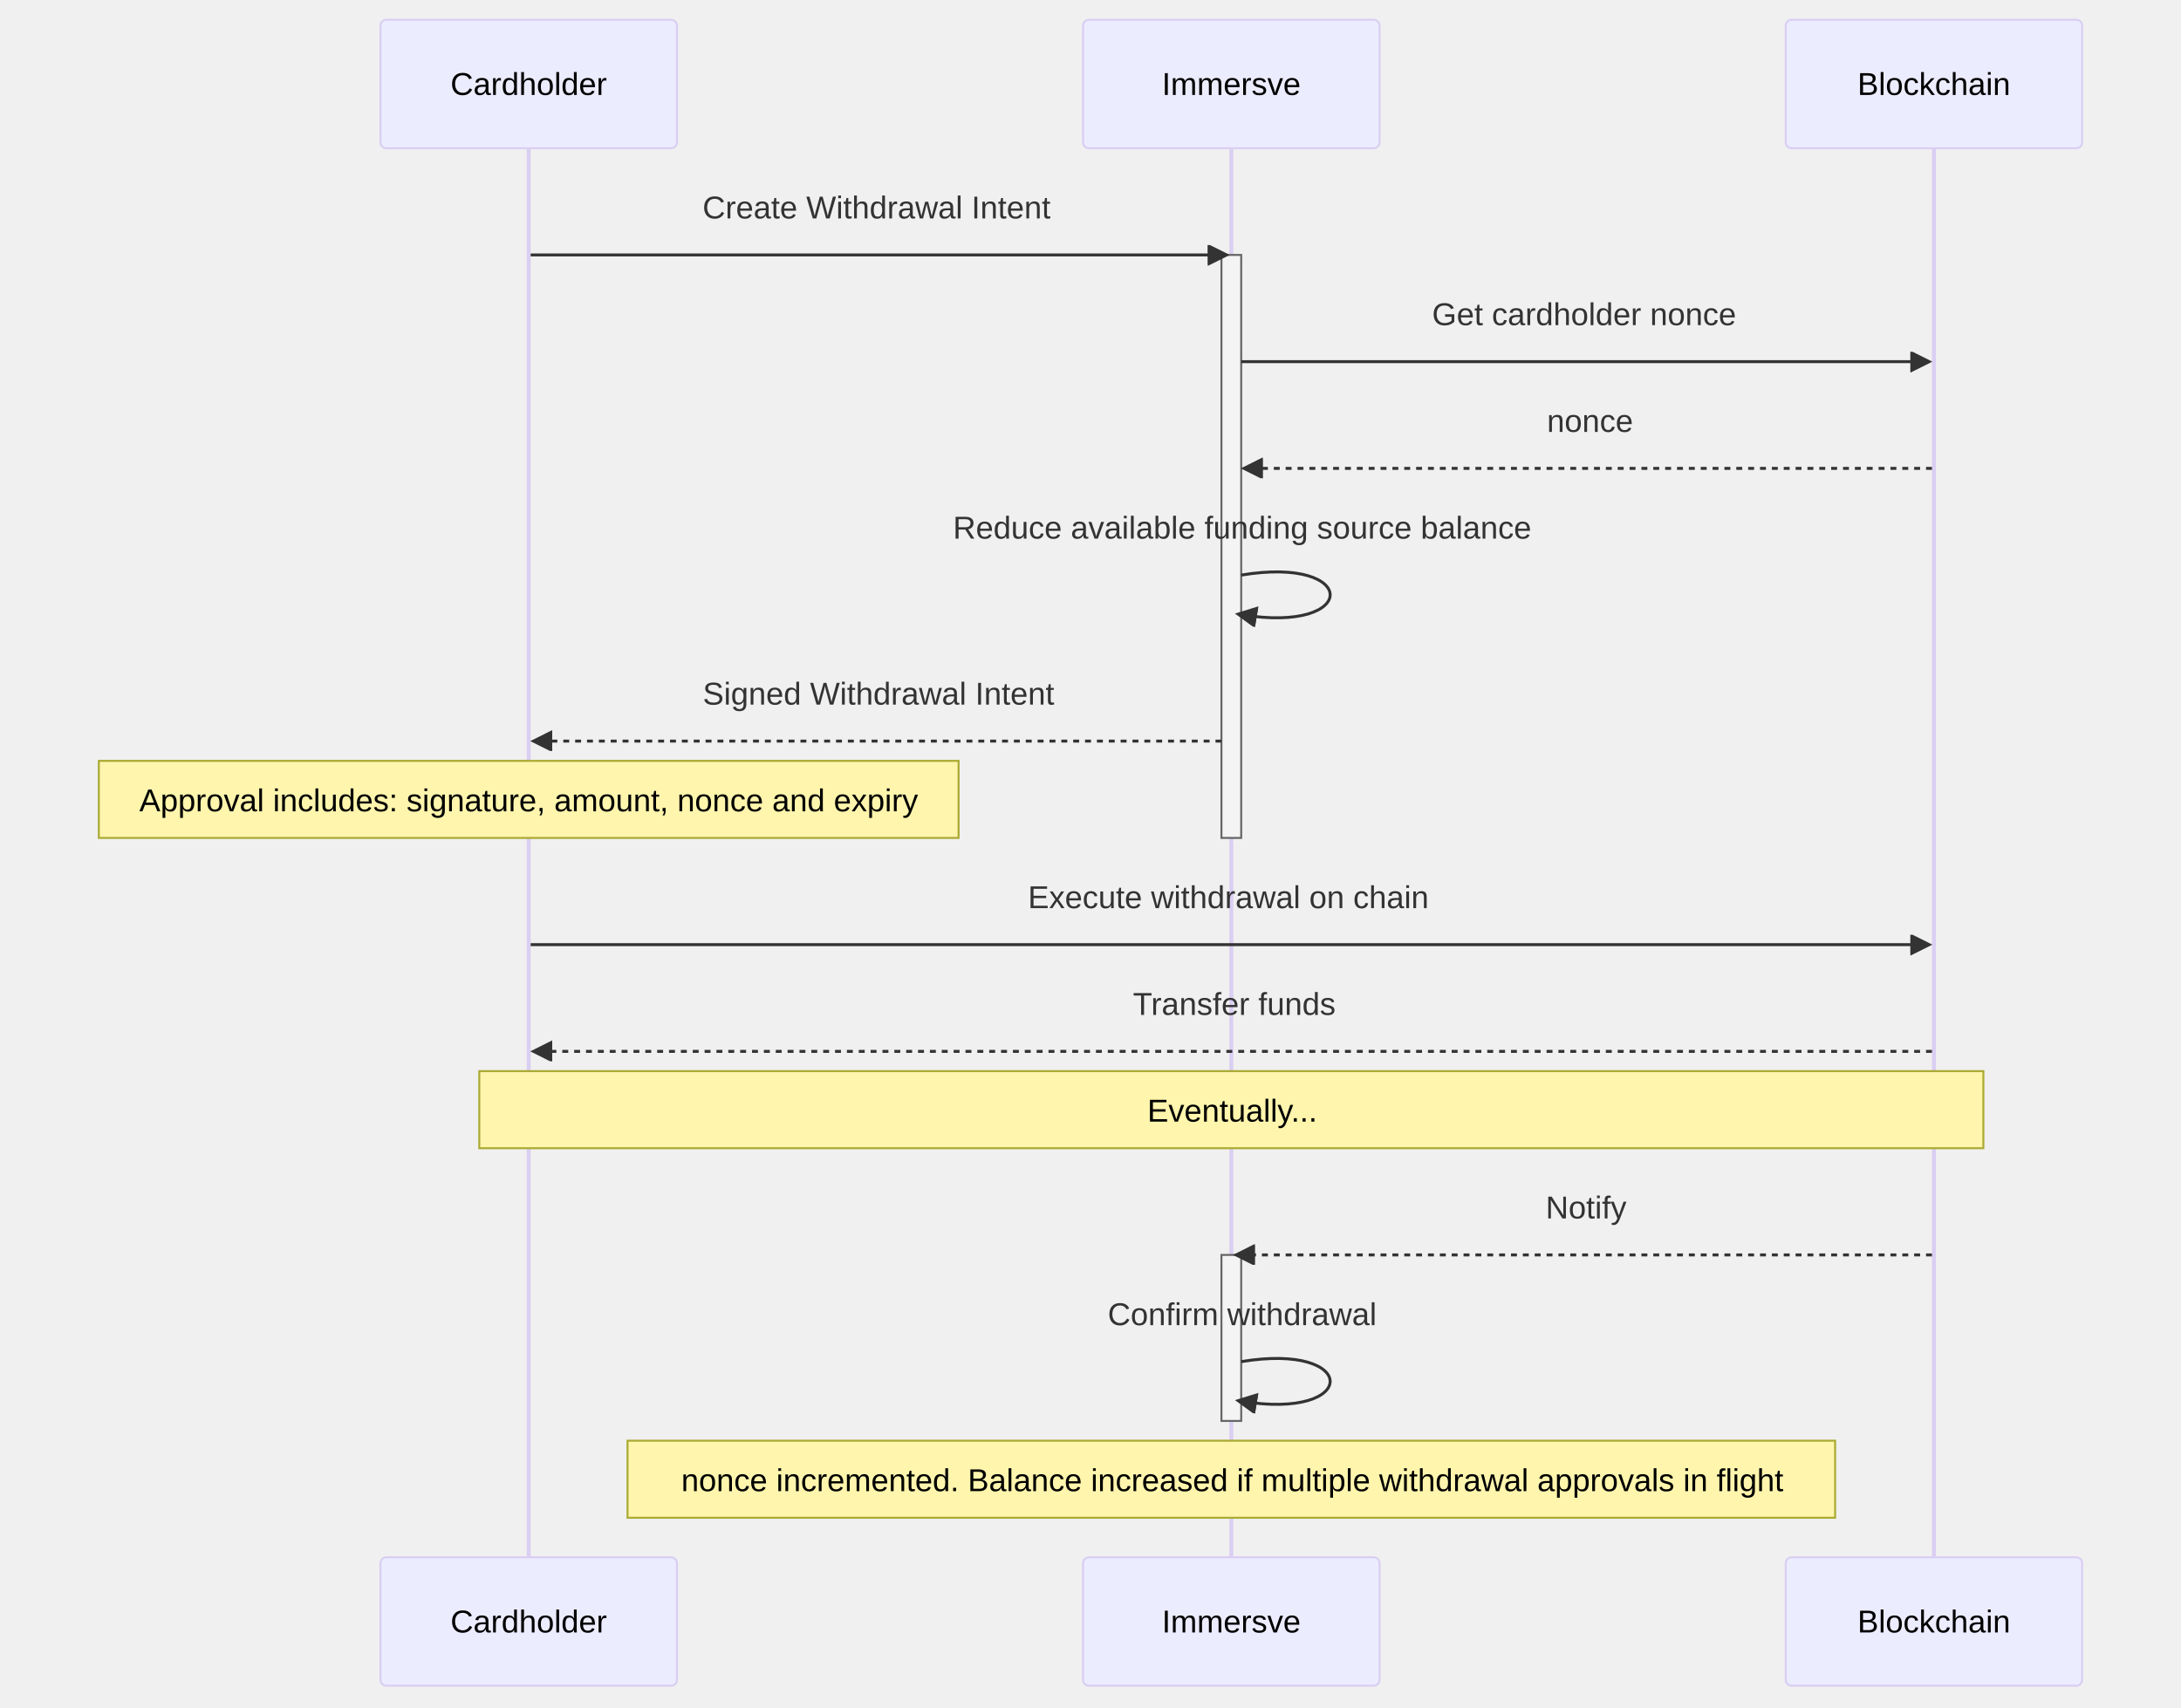
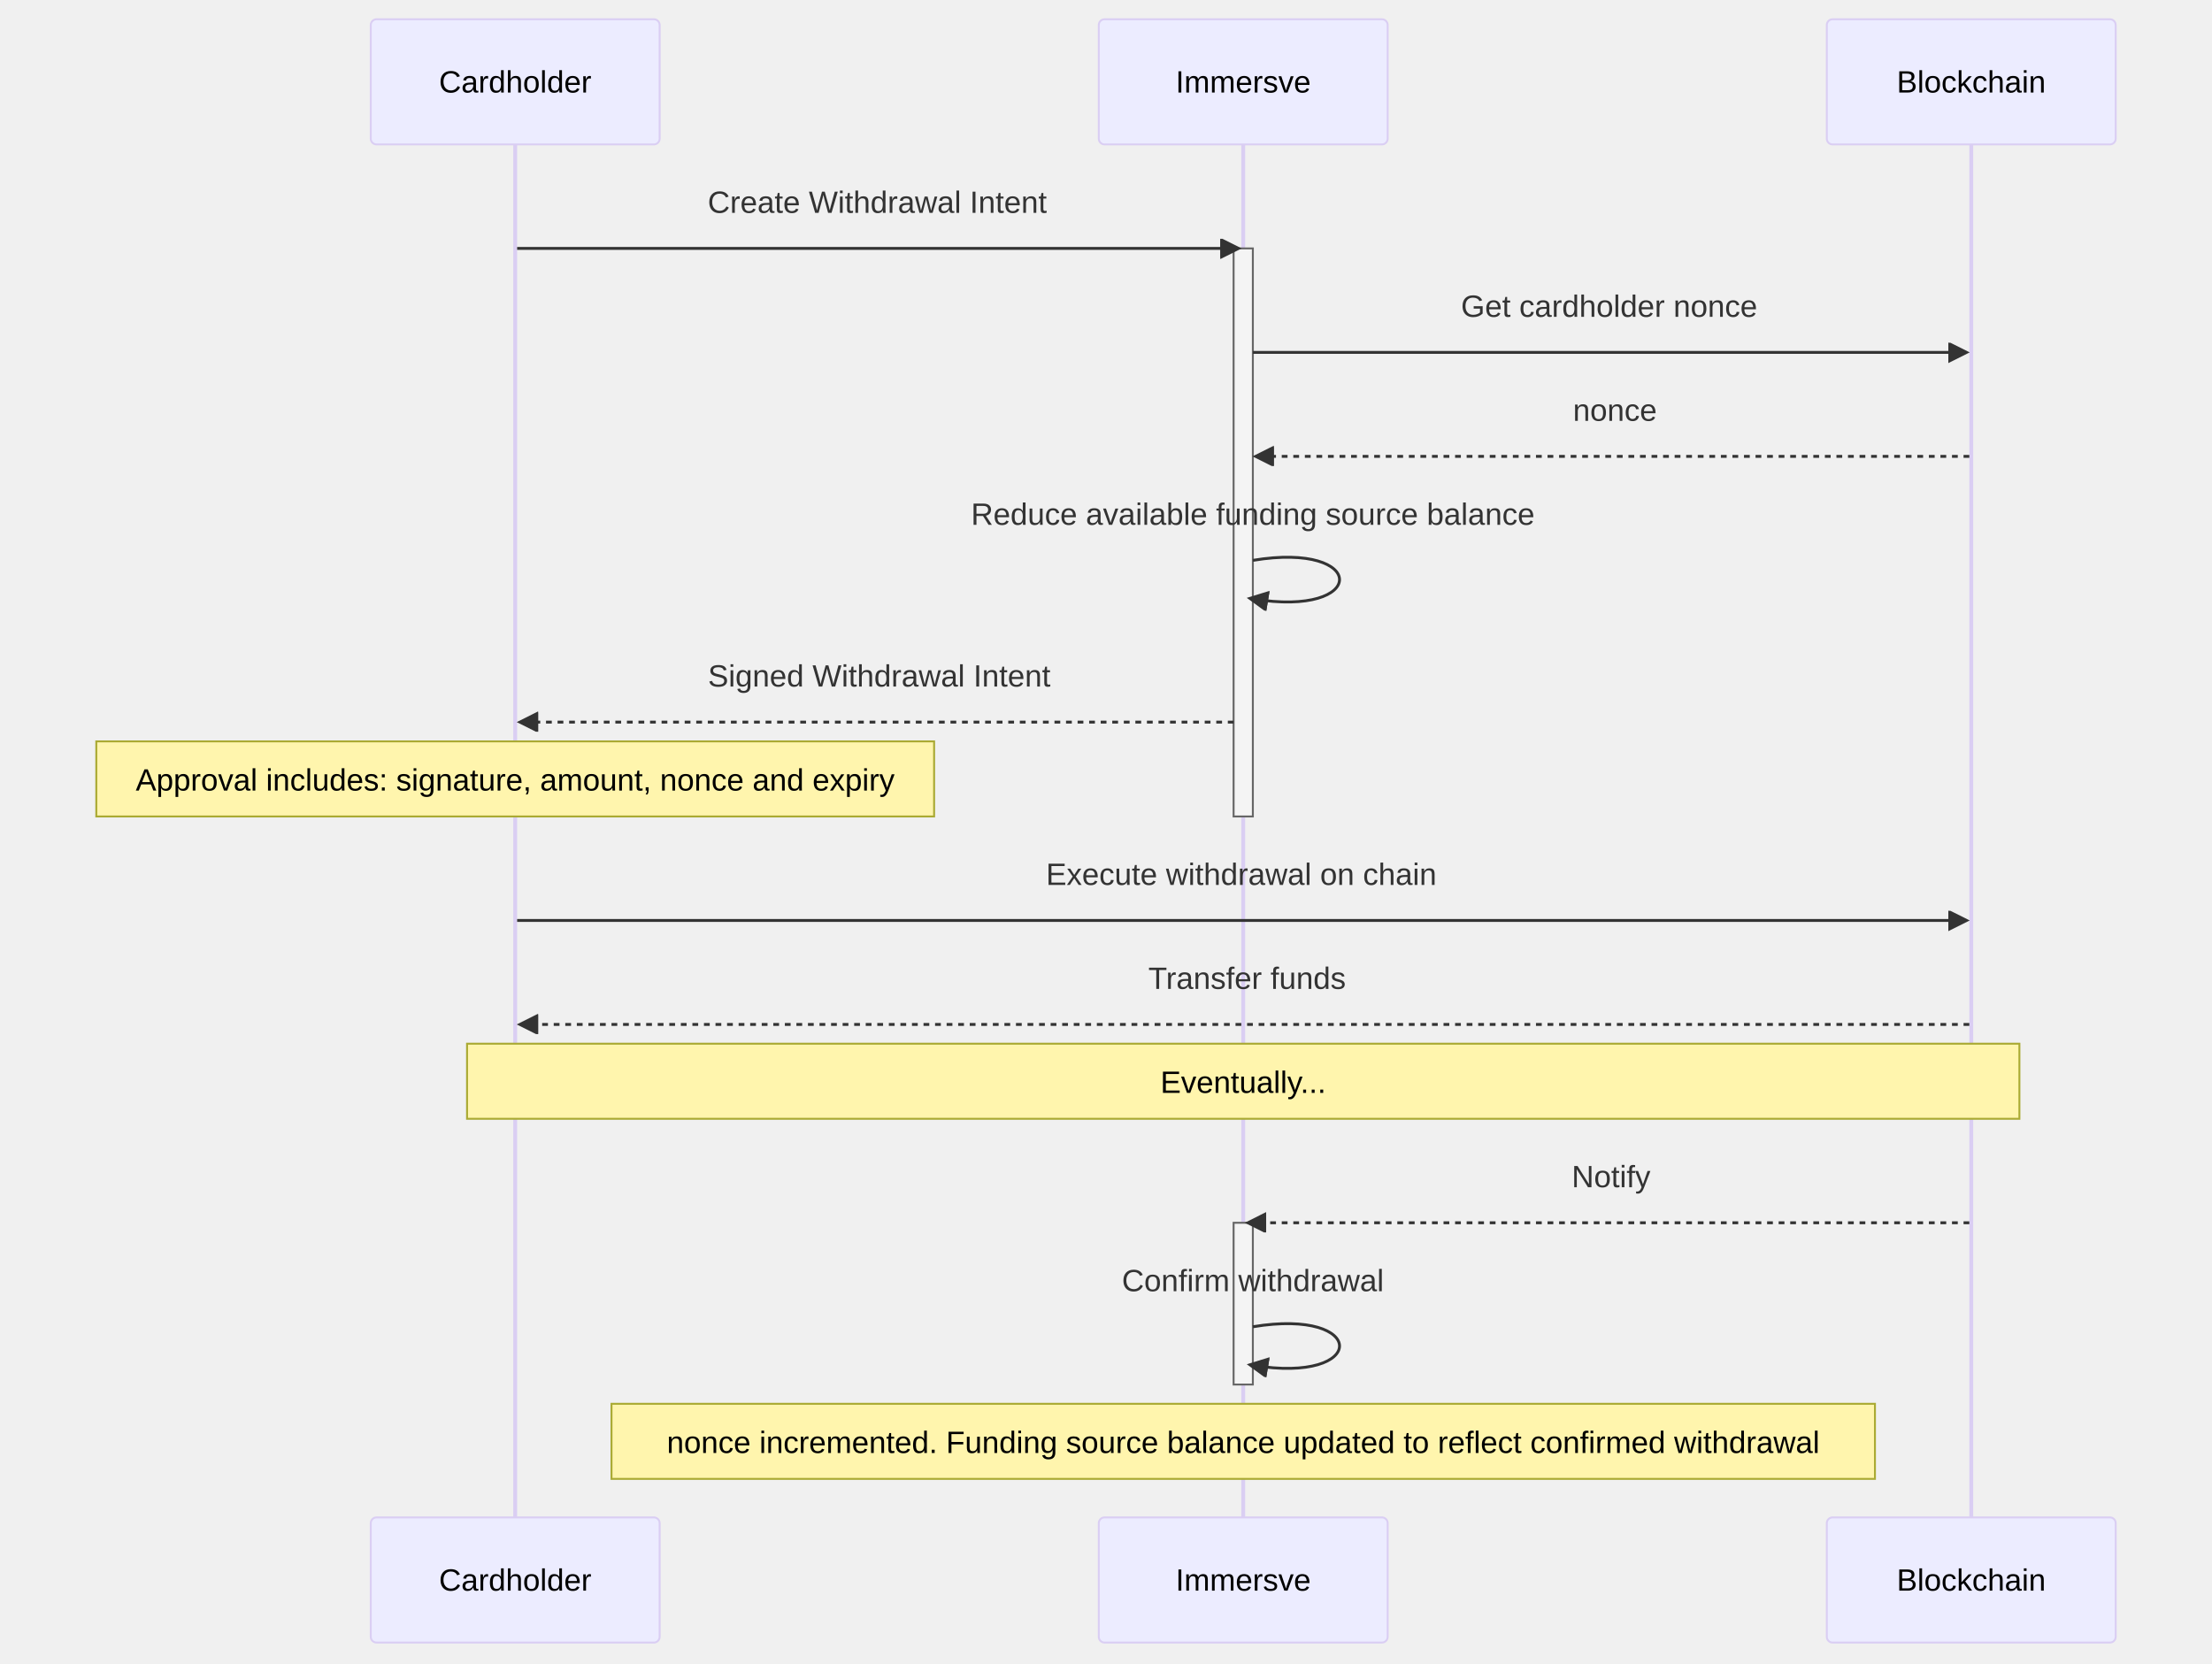
- <svg xmlns="http://www.w3.org/2000/svg" viewBox="-192.5 -10 1103.5 864" style="max-width: 1103.5px;" width="100%" id="mermaid-svg">
+ <svg xmlns="http://www.w3.org/2000/svg" viewBox="-192.5 -10 1148.5 864" style="max-width: 1148.5px;" width="100%" id="mermaid-svg">
  <g>
-     <rect class="actor actor-bottom" ry="3" rx="3" height="65" width="150" stroke="#666" fill="#eaeaea" y="778" x="711" />
-     <text style="text-anchor: middle; font-size: 16px; font-weight: 400;" class="actor" alignment-baseline="central" dominant-baseline="central" y="810.5" x="786">
-       <tspan dy="0" x="786">Blockchain</tspan>
+     <rect class="actor actor-bottom" ry="3" rx="3" height="65" width="150" stroke="#666" fill="#eaeaea" y="778" x="756" />
+     <text style="text-anchor: middle; font-size: 16px; font-weight: 400;" class="actor" alignment-baseline="central" dominant-baseline="central" y="810.5" x="831">
+       <tspan dy="0" x="831">Blockchain</tspan>
    </text>
  </g>
  <g>
-     <rect class="actor actor-bottom" ry="3" rx="3" height="65" width="150" stroke="#666" fill="#eaeaea" y="778" x="355.5" />
-     <text style="text-anchor: middle; font-size: 16px; font-weight: 400;" class="actor" alignment-baseline="central" dominant-baseline="central" y="810.5" x="430.5">
-       <tspan dy="0" x="430.5">Immersve</tspan>
+     <rect class="actor actor-bottom" ry="3" rx="3" height="65" width="150" stroke="#666" fill="#eaeaea" y="778" x="378" />
+     <text style="text-anchor: middle; font-size: 16px; font-weight: 400;" class="actor" alignment-baseline="central" dominant-baseline="central" y="810.5" x="453">
+       <tspan dy="0" x="453">Immersve</tspan>
    </text>
  </g>
  <g>
    <rect class="actor actor-bottom" ry="3" rx="3" height="65" width="150" stroke="#666" fill="#eaeaea" y="778" x="0" />
    <text style="text-anchor: middle; font-size: 16px; font-weight: 400;" class="actor" alignment-baseline="central" dominant-baseline="central" y="810.5" x="75">
      <tspan dy="0" x="75">Cardholder</tspan>
    </text>
  </g>
  <g>
-     <line stroke="#999" stroke-width="0.5px" class="200" y2="778" x2="786" y1="5" x1="786" id="actor5" />
-     <g id="root-5">
-       <rect class="actor actor-top" ry="3" rx="3" height="65" width="150" stroke="#666" fill="#eaeaea" y="0" x="711" />
-       <text style="text-anchor: middle; font-size: 16px; font-weight: 400;" class="actor" alignment-baseline="central" dominant-baseline="central" y="32.5" x="786">
-         <tspan dy="0" x="786">Blockchain</tspan>
+     <line stroke="#999" stroke-width="0.5px" class="200" y2="778" x2="831" y1="5" x1="831" id="actor26" />
+     <g id="root-26">
+       <rect class="actor actor-top" ry="3" rx="3" height="65" width="150" stroke="#666" fill="#eaeaea" y="0" x="756" />
+       <text style="text-anchor: middle; font-size: 16px; font-weight: 400;" class="actor" alignment-baseline="central" dominant-baseline="central" y="32.5" x="831">
+         <tspan dy="0" x="831">Blockchain</tspan>
      </text>
    </g>
  </g>
  <g>
-     <line stroke="#999" stroke-width="0.5px" class="200" y2="778" x2="430.5" y1="5" x1="430.5" id="actor4" />
-     <g id="root-4">
-       <rect class="actor actor-top" ry="3" rx="3" height="65" width="150" stroke="#666" fill="#eaeaea" y="0" x="355.5" />
-       <text style="text-anchor: middle; font-size: 16px; font-weight: 400;" class="actor" alignment-baseline="central" dominant-baseline="central" y="32.5" x="430.5">
-         <tspan dy="0" x="430.5">Immersve</tspan>
+     <line stroke="#999" stroke-width="0.5px" class="200" y2="778" x2="453" y1="5" x1="453" id="actor25" />
+     <g id="root-25">
+       <rect class="actor actor-top" ry="3" rx="3" height="65" width="150" stroke="#666" fill="#eaeaea" y="0" x="378" />
+       <text style="text-anchor: middle; font-size: 16px; font-weight: 400;" class="actor" alignment-baseline="central" dominant-baseline="central" y="32.5" x="453">
+         <tspan dy="0" x="453">Immersve</tspan>
      </text>
    </g>
  </g>
  <g>
-     <line stroke="#999" stroke-width="0.5px" class="200" y2="778" x2="75" y1="5" x1="75" id="actor3" />
-     <g id="root-3">
+     <line stroke="#999" stroke-width="0.5px" class="200" y2="778" x2="75" y1="5" x1="75" id="actor24" />
+     <g id="root-24">
      <rect class="actor actor-top" ry="3" rx="3" height="65" width="150" stroke="#666" fill="#eaeaea" y="0" x="0" />
      <text style="text-anchor: middle; font-size: 16px; font-weight: 400;" class="actor" alignment-baseline="central" dominant-baseline="central" y="32.5" x="75">
        <tspan dy="0" x="75">Cardholder</tspan>
      </text>
    </g>
  </g>
  <style>#mermaid-svg{font-family:"trebuchet ms",verdana,arial,sans-serif;font-size:16px;fill:#333;}#mermaid-svg .error-icon{fill:#552222;}#mermaid-svg .error-text{fill:#552222;stroke:#552222;}#mermaid-svg .edge-thickness-normal{stroke-width:2px;}#mermaid-svg .edge-thickness-thick{stroke-width:3.5px;}#mermaid-svg .edge-pattern-solid{stroke-dasharray:0;}#mermaid-svg .edge-pattern-dashed{stroke-dasharray:3;}#mermaid-svg .edge-pattern-dotted{stroke-dasharray:2;}#mermaid-svg .marker{fill:#333333;stroke:#333333;}#mermaid-svg .marker.cross{stroke:#333333;}#mermaid-svg svg{font-family:"trebuchet ms",verdana,arial,sans-serif;font-size:16px;}#mermaid-svg .actor{stroke:hsl(259.626, 59.777%, 87.902%);fill:#ECECFF;}#mermaid-svg text.actor&gt;tspan{fill:black;stroke:none;}#mermaid-svg .actor-line{stroke:grey;}#mermaid-svg .messageLine0{stroke-width:1.5;stroke-dasharray:none;stroke:#333;}#mermaid-svg .messageLine1{stroke-width:1.5;stroke-dasharray:2,2;stroke:#333;}#mermaid-svg #arrowhead path{fill:#333;stroke:#333;}#mermaid-svg .sequenceNumber{fill:white;}#mermaid-svg #sequencenumber{fill:#333;}#mermaid-svg #crosshead path{fill:#333;stroke:#333;}#mermaid-svg .messageText{fill:#333;stroke:none;}#mermaid-svg .labelBox{stroke:hsl(259.626, 59.777%, 87.902%);fill:#ECECFF;}#mermaid-svg .labelText,#mermaid-svg .labelText&gt;tspan{fill:black;stroke:none;}#mermaid-svg .loopText,#mermaid-svg .loopText&gt;tspan{fill:black;stroke:none;}#mermaid-svg .loopLine{stroke-width:2px;stroke-dasharray:2,2;stroke:hsl(259.626, 59.777%, 87.902%);fill:hsl(259.626, 59.777%, 87.902%);}#mermaid-svg .note{stroke:#aaaa33;fill:#fff5ad;}#mermaid-svg .noteText,#mermaid-svg .noteText&gt;tspan{fill:black;stroke:none;}#mermaid-svg .activation0{fill:#f4f4f4;stroke:#666;}#mermaid-svg .activation1{fill:#f4f4f4;stroke:#666;}#mermaid-svg .activation2{fill:#f4f4f4;stroke:#666;}#mermaid-svg .actorPopupMenu{position:absolute;}#mermaid-svg .actorPopupMenuPanel{position:absolute;fill:#ECECFF;box-shadow:0px 8px 16px 0px rgba(0,0,0,0.2);filter:drop-shadow(3px 5px 2px rgb(0 0 0 / 0.4));}#mermaid-svg .actor-man line{stroke:hsl(259.626, 59.777%, 87.902%);fill:#ECECFF;}#mermaid-svg .actor-man circle,#mermaid-svg line{stroke:hsl(259.626, 59.777%, 87.902%);fill:#ECECFF;stroke-width:2px;}#mermaid-svg :root{--mermaid-font-family:"trebuchet ms",verdana,arial,sans-serif;}</style>
  <g />
  <defs>
    <symbol height="24" width="24" id="computer">
      <path d="M2 2v13h20v-13h-20zm18 11h-16v-9h16v9zm-10.228 6l.466-1h3.524l.467 1h-4.457zm14.228 3h-24l2-6h2.104l-1.33 4h18.45l-1.297-4h2.073l2 6zm-5-10h-14v-7h14v7z" transform="scale(.5)" />
    </symbol>
  </defs>
  <defs>
    <symbol clip-rule="evenodd" fill-rule="evenodd" id="database">
      <path d="M12.258.001l.256.004.255.005.253.008.251.01.249.012.247.015.246.016.242.019.241.02.239.023.236.024.233.027.231.028.229.031.225.032.223.034.22.036.217.038.214.04.211.041.208.043.205.045.201.046.198.048.194.05.191.051.187.053.183.054.18.056.175.057.172.059.168.06.163.061.16.063.155.064.15.066.074.033.073.033.071.034.07.034.069.035.068.035.067.035.066.035.064.036.064.036.062.036.06.036.06.037.058.037.058.037.055.038.055.038.053.038.052.038.051.039.05.039.048.039.047.039.045.04.044.04.043.04.041.04.04.041.039.041.037.041.036.041.034.041.033.042.032.042.03.042.029.042.027.042.026.043.024.043.023.043.021.043.02.043.018.044.017.043.015.044.013.044.012.044.011.045.009.044.007.045.006.045.004.045.002.045.001.045v17l-.001.045-.002.045-.004.045-.006.045-.007.045-.009.044-.011.045-.012.044-.013.044-.015.044-.017.043-.018.044-.02.043-.021.043-.023.043-.024.043-.026.043-.027.042-.029.042-.03.042-.032.042-.033.042-.034.041-.036.041-.037.041-.039.041-.04.041-.041.04-.043.04-.044.04-.045.04-.047.039-.048.039-.05.039-.051.039-.052.038-.053.038-.055.038-.055.038-.058.037-.058.037-.06.037-.06.036-.062.036-.064.036-.064.036-.066.035-.067.035-.068.035-.069.035-.07.034-.071.034-.073.033-.074.033-.15.066-.155.064-.16.063-.163.061-.168.06-.172.059-.175.057-.18.056-.183.054-.187.053-.191.051-.194.05-.198.048-.201.046-.205.045-.208.043-.211.041-.214.04-.217.038-.22.036-.223.034-.225.032-.229.031-.231.028-.233.027-.236.024-.239.023-.241.02-.242.019-.246.016-.247.015-.249.012-.251.01-.253.008-.255.005-.256.004-.258.001-.258-.001-.256-.004-.255-.005-.253-.008-.251-.01-.249-.012-.247-.015-.245-.016-.243-.019-.241-.02-.238-.023-.236-.024-.234-.027-.231-.028-.228-.031-.226-.032-.223-.034-.22-.036-.217-.038-.214-.04-.211-.041-.208-.043-.204-.045-.201-.046-.198-.048-.195-.05-.19-.051-.187-.053-.184-.054-.179-.056-.176-.057-.172-.059-.167-.06-.164-.061-.159-.063-.155-.064-.151-.066-.074-.033-.072-.033-.072-.034-.07-.034-.069-.035-.068-.035-.067-.035-.066-.035-.064-.036-.063-.036-.062-.036-.061-.036-.06-.037-.058-.037-.057-.037-.056-.038-.055-.038-.053-.038-.052-.038-.051-.039-.049-.039-.049-.039-.046-.039-.046-.04-.044-.04-.043-.04-.041-.04-.04-.041-.039-.041-.037-.041-.036-.041-.034-.041-.033-.042-.032-.042-.03-.042-.029-.042-.027-.042-.026-.043-.024-.043-.023-.043-.021-.043-.02-.043-.018-.044-.017-.043-.015-.044-.013-.044-.012-.044-.011-.045-.009-.044-.007-.045-.006-.045-.004-.045-.002-.045-.001-.045v-17l.001-.045.002-.045.004-.045.006-.045.007-.045.009-.044.011-.045.012-.044.013-.044.015-.044.017-.043.018-.044.02-.043.021-.043.023-.043.024-.043.026-.043.027-.042.029-.042.03-.042.032-.042.033-.042.034-.041.036-.041.037-.041.039-.041.04-.041.041-.04.043-.04.044-.04.046-.04.046-.039.049-.039.049-.039.051-.039.052-.038.053-.038.055-.038.056-.038.057-.037.058-.037.06-.037.061-.036.062-.036.063-.036.064-.036.066-.035.067-.035.068-.035.069-.035.07-.034.072-.034.072-.033.074-.033.151-.066.155-.064.159-.063.164-.061.167-.06.172-.059.176-.057.179-.056.184-.054.187-.053.19-.051.195-.05.198-.048.201-.046.204-.045.208-.043.211-.041.214-.04.217-.038.22-.036.223-.034.226-.032.228-.031.231-.028.234-.027.236-.024.238-.023.241-.02.243-.019.245-.016.247-.015.249-.012.251-.01.253-.008.255-.005.256-.004.258-.001.258.001zm-9.258 20.499v.01l.001.021.003.021.004.022.005.021.006.022.007.022.009.023.01.022.011.023.012.023.013.023.015.023.016.024.017.023.018.024.019.024.021.024.022.025.023.024.024.025.052.049.056.05.061.051.066.051.07.051.075.051.079.052.084.052.088.052.092.052.097.052.102.051.105.052.11.052.114.051.119.051.123.051.127.05.131.05.135.05.139.048.144.049.147.047.152.047.155.047.16.045.163.045.167.043.171.043.176.041.178.041.183.039.187.039.19.037.194.035.197.035.202.033.204.031.209.03.212.029.216.027.219.025.222.024.226.021.23.02.233.018.236.016.24.015.243.012.246.01.249.008.253.005.256.004.259.001.26-.001.257-.004.254-.005.25-.008.247-.011.244-.012.241-.014.237-.016.233-.018.231-.021.226-.021.224-.024.22-.026.216-.027.212-.028.21-.031.205-.031.202-.034.198-.034.194-.036.191-.037.187-.039.183-.04.179-.04.175-.042.172-.043.168-.044.163-.045.16-.046.155-.046.152-.047.148-.048.143-.049.139-.049.136-.05.131-.05.126-.05.123-.051.118-.052.114-.051.11-.052.106-.052.101-.052.096-.052.092-.052.088-.053.083-.051.079-.052.074-.052.07-.051.065-.051.06-.051.056-.05.051-.05.023-.024.023-.025.021-.024.02-.024.019-.024.018-.024.017-.024.015-.023.014-.024.013-.023.012-.023.01-.023.01-.022.008-.022.006-.022.006-.022.004-.022.004-.021.001-.021.001-.021v-4.127l-.077.055-.08.053-.083.054-.085.053-.087.052-.09.052-.093.051-.095.05-.097.05-.1.049-.102.049-.105.048-.106.047-.109.047-.111.046-.114.045-.115.045-.118.044-.12.043-.122.042-.124.042-.126.041-.128.04-.13.04-.132.038-.134.038-.135.037-.138.037-.139.035-.142.035-.143.034-.144.033-.147.032-.148.031-.15.03-.151.03-.153.029-.154.027-.156.027-.158.026-.159.025-.161.024-.162.023-.163.022-.165.021-.166.02-.167.019-.169.018-.169.017-.171.016-.173.015-.173.014-.175.013-.175.012-.177.011-.178.01-.179.008-.179.008-.181.006-.182.005-.182.004-.184.003-.184.002h-.37l-.184-.002-.184-.003-.182-.004-.182-.005-.181-.006-.179-.008-.179-.008-.178-.01-.176-.011-.176-.012-.175-.013-.173-.014-.172-.015-.171-.016-.17-.017-.169-.018-.167-.019-.166-.02-.165-.021-.163-.022-.162-.023-.161-.024-.159-.025-.157-.026-.156-.027-.155-.027-.153-.029-.151-.03-.15-.03-.148-.031-.146-.032-.145-.033-.143-.034-.141-.035-.14-.035-.137-.037-.136-.037-.134-.038-.132-.038-.13-.04-.128-.04-.126-.041-.124-.042-.122-.042-.12-.044-.117-.043-.116-.045-.113-.045-.112-.046-.109-.047-.106-.047-.105-.048-.102-.049-.1-.049-.097-.05-.095-.05-.093-.052-.09-.051-.087-.052-.085-.053-.083-.054-.08-.054-.077-.054v4.127zm0-5.654v.011l.001.021.003.021.004.021.005.022.006.022.007.022.009.022.01.022.011.023.012.023.013.023.015.024.016.023.017.024.018.024.019.024.021.024.022.024.023.025.024.024.052.05.056.05.061.05.066.051.07.051.075.052.079.051.084.052.088.052.092.052.097.052.102.052.105.052.11.051.114.051.119.052.123.05.127.051.131.05.135.049.139.049.144.048.147.048.152.047.155.046.16.045.163.045.167.044.171.042.176.042.178.04.183.04.187.038.19.037.194.036.197.034.202.033.204.032.209.03.212.028.216.027.219.025.222.024.226.022.23.02.233.018.236.016.24.014.243.012.246.01.249.008.253.006.256.003.259.001.26-.001.257-.003.254-.006.25-.008.247-.01.244-.012.241-.015.237-.016.233-.018.231-.02.226-.022.224-.024.22-.025.216-.027.212-.029.21-.03.205-.032.202-.033.198-.035.194-.036.191-.037.187-.039.183-.039.179-.041.175-.042.172-.043.168-.044.163-.045.16-.045.155-.047.152-.047.148-.048.143-.048.139-.05.136-.049.131-.05.126-.051.123-.051.118-.051.114-.052.11-.052.106-.052.101-.052.096-.052.092-.052.088-.052.083-.052.079-.052.074-.051.07-.052.065-.051.06-.05.056-.051.051-.049.023-.025.023-.024.021-.025.02-.024.019-.024.018-.024.017-.024.015-.023.014-.023.013-.024.012-.022.01-.023.01-.023.008-.022.006-.022.006-.022.004-.021.004-.022.001-.021.001-.021v-4.139l-.077.054-.08.054-.083.054-.085.052-.087.053-.09.051-.093.051-.095.051-.097.05-.1.049-.102.049-.105.048-.106.047-.109.047-.111.046-.114.045-.115.044-.118.044-.12.044-.122.042-.124.042-.126.041-.128.04-.13.039-.132.039-.134.038-.135.037-.138.036-.139.036-.142.035-.143.033-.144.033-.147.033-.148.031-.15.03-.151.03-.153.028-.154.028-.156.027-.158.026-.159.025-.161.024-.162.023-.163.022-.165.021-.166.02-.167.019-.169.018-.169.017-.171.016-.173.015-.173.014-.175.013-.175.012-.177.011-.178.009-.179.009-.179.007-.181.007-.182.005-.182.004-.184.003-.184.002h-.37l-.184-.002-.184-.003-.182-.004-.182-.005-.181-.007-.179-.007-.179-.009-.178-.009-.176-.011-.176-.012-.175-.013-.173-.014-.172-.015-.171-.016-.17-.017-.169-.018-.167-.019-.166-.02-.165-.021-.163-.022-.162-.023-.161-.024-.159-.025-.157-.026-.156-.027-.155-.028-.153-.028-.151-.03-.15-.03-.148-.031-.146-.033-.145-.033-.143-.033-.141-.035-.14-.036-.137-.036-.136-.037-.134-.038-.132-.039-.13-.039-.128-.04-.126-.041-.124-.042-.122-.043-.12-.043-.117-.044-.116-.044-.113-.046-.112-.046-.109-.046-.106-.047-.105-.048-.102-.049-.1-.049-.097-.05-.095-.051-.093-.051-.09-.051-.087-.053-.085-.052-.083-.054-.08-.054-.077-.054v4.139zm0-5.666v.011l.001.02.003.022.004.021.005.022.006.021.007.022.009.023.01.022.011.023.012.023.013.023.015.023.016.024.017.024.018.023.019.024.021.025.022.024.023.024.024.025.052.05.056.05.061.05.066.051.07.051.075.052.079.051.084.052.088.052.092.052.097.052.102.052.105.051.11.052.114.051.119.051.123.051.127.05.131.05.135.05.139.049.144.048.147.048.152.047.155.046.16.045.163.045.167.043.171.043.176.042.178.04.183.04.187.038.19.037.194.036.197.034.202.033.204.032.209.03.212.028.216.027.219.025.222.024.226.021.23.02.233.018.236.017.24.014.243.012.246.01.249.008.253.006.256.003.259.001.26-.001.257-.003.254-.006.25-.008.247-.01.244-.013.241-.014.237-.016.233-.018.231-.02.226-.022.224-.024.22-.025.216-.027.212-.029.21-.03.205-.032.202-.033.198-.035.194-.036.191-.037.187-.039.183-.039.179-.041.175-.042.172-.043.168-.044.163-.045.16-.045.155-.047.152-.047.148-.048.143-.049.139-.049.136-.049.131-.051.126-.05.123-.051.118-.052.114-.051.11-.052.106-.052.101-.052.096-.052.092-.052.088-.052.083-.052.079-.052.074-.052.07-.051.065-.051.06-.051.056-.05.051-.049.023-.025.023-.025.021-.024.02-.024.019-.024.018-.024.017-.024.015-.023.014-.024.013-.023.012-.023.01-.022.01-.023.008-.022.006-.022.006-.022.004-.022.004-.021.001-.021.001-.021v-4.153l-.077.054-.08.054-.083.053-.085.053-.087.053-.09.051-.093.051-.095.051-.097.05-.1.049-.102.048-.105.048-.106.048-.109.046-.111.046-.114.046-.115.044-.118.044-.12.043-.122.043-.124.042-.126.041-.128.04-.13.039-.132.039-.134.038-.135.037-.138.036-.139.036-.142.034-.143.034-.144.033-.147.032-.148.032-.15.03-.151.03-.153.028-.154.028-.156.027-.158.026-.159.024-.161.024-.162.023-.163.023-.165.021-.166.02-.167.019-.169.018-.169.017-.171.016-.173.015-.173.014-.175.013-.175.012-.177.01-.178.01-.179.009-.179.007-.181.006-.182.006-.182.004-.184.003-.184.001-.185.001-.185-.001-.184-.001-.184-.003-.182-.004-.182-.006-.181-.006-.179-.007-.179-.009-.178-.01-.176-.01-.176-.012-.175-.013-.173-.014-.172-.015-.171-.016-.17-.017-.169-.018-.167-.019-.166-.02-.165-.021-.163-.023-.162-.023-.161-.024-.159-.024-.157-.026-.156-.027-.155-.028-.153-.028-.151-.03-.15-.03-.148-.032-.146-.032-.145-.033-.143-.034-.141-.034-.14-.036-.137-.036-.136-.037-.134-.038-.132-.039-.13-.039-.128-.041-.126-.041-.124-.041-.122-.043-.12-.043-.117-.044-.116-.044-.113-.046-.112-.046-.109-.046-.106-.048-.105-.048-.102-.048-.1-.05-.097-.049-.095-.051-.093-.051-.09-.052-.087-.052-.085-.053-.083-.053-.08-.054-.077-.054v4.153zm8.74-8.179l-.257.004-.254.005-.25.008-.247.011-.244.012-.241.014-.237.016-.233.018-.231.021-.226.022-.224.023-.22.026-.216.027-.212.028-.21.031-.205.032-.202.033-.198.034-.194.036-.191.038-.187.038-.183.04-.179.041-.175.042-.172.043-.168.043-.163.045-.16.046-.155.046-.152.048-.148.048-.143.048-.139.049-.136.05-.131.05-.126.051-.123.051-.118.051-.114.052-.11.052-.106.052-.101.052-.096.052-.092.052-.088.052-.083.052-.079.052-.074.051-.07.052-.065.051-.06.05-.056.05-.051.05-.023.025-.023.024-.021.024-.02.025-.019.024-.018.024-.017.023-.015.024-.014.023-.013.023-.012.023-.01.023-.01.022-.008.022-.006.023-.006.021-.004.022-.004.021-.001.021-.001.021.001.021.001.021.004.021.004.022.006.021.006.023.008.022.01.022.01.023.012.023.013.023.014.023.015.024.017.023.018.024.019.024.02.025.021.024.023.024.023.025.051.05.056.05.06.05.065.051.07.052.074.051.079.052.083.052.088.052.092.052.096.052.101.052.106.052.11.052.114.052.118.051.123.051.126.051.131.05.136.05.139.049.143.048.148.048.152.048.155.046.16.046.163.045.168.043.172.043.175.042.179.041.183.04.187.038.191.038.194.036.198.034.202.033.205.032.21.031.212.028.216.027.22.026.224.023.226.022.231.021.233.018.237.016.241.014.244.012.247.011.25.008.254.005.257.004.26.001.26-.001.257-.004.254-.005.25-.008.247-.011.244-.012.241-.014.237-.016.233-.018.231-.021.226-.022.224-.023.22-.026.216-.027.212-.028.21-.031.205-.032.202-.033.198-.034.194-.036.191-.038.187-.038.183-.04.179-.041.175-.042.172-.043.168-.043.163-.045.16-.046.155-.046.152-.048.148-.048.143-.048.139-.049.136-.05.131-.05.126-.051.123-.051.118-.051.114-.052.11-.052.106-.052.101-.052.096-.052.092-.052.088-.052.083-.052.079-.052.074-.051.07-.052.065-.051.06-.05.056-.05.051-.05.023-.025.023-.024.021-.024.02-.025.019-.024.018-.024.017-.023.015-.024.014-.023.013-.023.012-.023.01-.023.01-.022.008-.022.006-.023.006-.021.004-.022.004-.021.001-.021.001-.021-.001-.021-.001-.021-.004-.021-.004-.022-.006-.021-.006-.023-.008-.022-.01-.022-.01-.023-.012-.023-.013-.023-.014-.023-.015-.024-.017-.023-.018-.024-.019-.024-.02-.025-.021-.024-.023-.024-.023-.025-.051-.05-.056-.05-.06-.05-.065-.051-.07-.052-.074-.051-.079-.052-.083-.052-.088-.052-.092-.052-.096-.052-.101-.052-.106-.052-.11-.052-.114-.052-.118-.051-.123-.051-.126-.051-.131-.05-.136-.05-.139-.049-.143-.048-.148-.048-.152-.048-.155-.046-.16-.046-.163-.045-.168-.043-.172-.043-.175-.042-.179-.041-.183-.04-.187-.038-.191-.038-.194-.036-.198-.034-.202-.033-.205-.032-.21-.031-.212-.028-.216-.027-.22-.026-.224-.023-.226-.022-.231-.021-.233-.018-.237-.016-.241-.014-.244-.012-.247-.011-.25-.008-.254-.005-.257-.004-.26-.001-.26.001z" transform="scale(.5)" />
    </symbol>
  </defs>
  <defs>
    <symbol height="24" width="24" id="clock">
      <path d="M12 2c5.514 0 10 4.486 10 10s-4.486 10-10 10-10-4.486-10-10 4.486-10 10-10zm0-2c-6.627 0-12 5.373-12 12s5.373 12 12 12 12-5.373 12-12-5.373-12-12-12zm5.848 12.459c.202.038.202.333.001.372-1.907.361-6.045 1.111-6.547 1.111-.719 0-1.301-.582-1.301-1.301 0-.512.77-5.447 1.125-7.445.034-.192.312-.181.343.014l.985 6.238 5.394 1.011z" transform="scale(.5)" />
    </symbol>
  </defs>
  <defs>
    <marker orient="auto" markerHeight="12" markerWidth="12" markerUnits="userSpaceOnUse" refY="5" refX="7.9" id="arrowhead">
      <path d="M 0 0 L 10 5 L 0 10 z" />
    </marker>
  </defs>
  <defs>
    <marker refY="4.5" refX="4" orient="auto" markerHeight="8" markerWidth="15" id="crosshead">
      <path style="stroke-dasharray: 0, 0;" d="M 1,2 L 6,7 M 6,2 L 1,7" stroke-width="1pt" stroke="#000000" fill="none" />
    </marker>
  </defs>
  <defs>
    <marker orient="auto" markerHeight="28" markerWidth="20" refY="7" refX="15.5" id="filled-head">
      <path d="M 18,7 L9,13 L14,7 L9,1 Z" />
    </marker>
  </defs>
  <defs>
    <marker orient="auto" markerHeight="40" markerWidth="60" refY="15" refX="15" id="sequencenumber">
      <circle r="6" cy="15" cx="15" />
    </marker>
  </defs>
  <g>
-     <rect class="activation0" ry="0" rx="0" height="295" width="10" stroke="#666" fill="#EDF2AE" y="119" x="425.5" />
+     <rect class="activation0" ry="0" rx="0" height="295" width="10" stroke="#666" fill="#EDF2AE" y="119" x="448" />
  </g>
  <g>
    <rect class="note" ry="0" rx="0" height="39" width="435" stroke="#666" fill="#EDF2AE" y="375" x="-142.5" />
    <text style="font-size: 16px; font-weight: 400;" dy="1em" class="noteText" alignment-baseline="middle" dominant-baseline="middle" text-anchor="middle" y="380" x="75">
      <tspan x="75">Approval includes: signature, amount, nonce and expiry</tspan>
    </text>
  </g>
  <g>
-     <rect class="note" ry="0" rx="0" height="39" width="761" stroke="#666" fill="#EDF2AE" y="532" x="50" />
-     <text style="font-size: 16px; font-weight: 400;" dy="1em" class="noteText" alignment-baseline="middle" dominant-baseline="middle" text-anchor="middle" y="537" x="431">
-       <tspan x="431">Eventually...</tspan>
+     <rect class="note" ry="0" rx="0" height="39" width="806" stroke="#666" fill="#EDF2AE" y="532" x="50" />
+     <text style="font-size: 16px; font-weight: 400;" dy="1em" class="noteText" alignment-baseline="middle" dominant-baseline="middle" text-anchor="middle" y="537" x="453">
+       <tspan x="453">Eventually...</tspan>
    </text>
  </g>
  <g>
-     <rect class="activation0" ry="0" rx="0" height="84" width="10" stroke="#666" fill="#EDF2AE" y="625" x="425.5" />
+     <rect class="activation0" ry="0" rx="0" height="84" width="10" stroke="#666" fill="#EDF2AE" y="625" x="448" />
  </g>
  <g>
-     <rect class="note" ry="0" rx="0" height="39" width="611" stroke="#666" fill="#EDF2AE" y="719" x="125" />
-     <text style="font-size: 16px; font-weight: 400;" dy="1em" class="noteText" alignment-baseline="middle" dominant-baseline="middle" text-anchor="middle" y="724" x="431">
-       <tspan x="431">nonce incremented. Balance increased if multiple withdrawal approvals in flight</tspan>
+     <rect class="note" ry="0" rx="0" height="39" width="656" stroke="#666" fill="#EDF2AE" y="719" x="125" />
+     <text style="font-size: 16px; font-weight: 400;" dy="1em" class="noteText" alignment-baseline="middle" dominant-baseline="middle" text-anchor="middle" y="724" x="453">
+       <tspan x="453">nonce incremented. Funding source balance updated to reflect confirmed withdrawal</tspan>
    </text>
  </g>
-   <text style="font-size: 16px; font-weight: 400;" dy="1em" class="messageText" alignment-baseline="middle" dominant-baseline="middle" text-anchor="middle" y="80" x="251">Create Withdrawal Intent</text>
-   <line style="fill: none;" marker-end="url(#arrowhead)" stroke="none" stroke-width="2" class="messageLine0" y2="119" x2="426.5" y1="119" x1="76" />
-   <text style="font-size: 16px; font-weight: 400;" dy="1em" class="messageText" alignment-baseline="middle" dominant-baseline="middle" text-anchor="middle" y="134" x="609">Get cardholder nonce</text>
-   <line style="fill: none;" marker-end="url(#arrowhead)" stroke="none" stroke-width="2" class="messageLine0" y2="173" x2="782" y1="173" x1="435.5" />
-   <text style="font-size: 16px; font-weight: 400;" dy="1em" class="messageText" alignment-baseline="middle" dominant-baseline="middle" text-anchor="middle" y="188" x="612">nonce</text>
-   <line style="stroke-dasharray: 3, 3; fill: none;" marker-end="url(#arrowhead)" stroke="none" stroke-width="2" class="messageLine1" y2="227" x2="438.5" y1="227" x1="785" />
-   <text style="font-size: 16px; font-weight: 400;" dy="1em" class="messageText" alignment-baseline="middle" dominant-baseline="middle" text-anchor="middle" y="242" x="436">Reduce available funding source balance</text>
-   <path style="fill: none;" marker-end="url(#arrowhead)" stroke="none" stroke-width="2" class="messageLine0" d="M 435.5,281 C 495.5,271 495.5,311 435.5,301" />
-   <text style="font-size: 16px; font-weight: 400;" dy="1em" class="messageText" alignment-baseline="middle" dominant-baseline="middle" text-anchor="middle" y="326" x="252">Signed Withdrawal Intent</text>
-   <line style="stroke-dasharray: 3, 3; fill: none;" marker-end="url(#arrowhead)" stroke="none" stroke-width="2" class="messageLine1" y2="365" x2="79" y1="365" x1="425.5" />
-   <text style="font-size: 16px; font-weight: 400;" dy="1em" class="messageText" alignment-baseline="middle" dominant-baseline="middle" text-anchor="middle" y="429" x="429">Execute withdrawal on chain</text>
-   <line style="fill: none;" marker-end="url(#arrowhead)" stroke="none" stroke-width="2" class="messageLine0" y2="468" x2="782" y1="468" x1="76" />
-   <text style="font-size: 16px; font-weight: 400;" dy="1em" class="messageText" alignment-baseline="middle" dominant-baseline="middle" text-anchor="middle" y="483" x="432">Transfer funds</text>
-   <line style="stroke-dasharray: 3, 3; fill: none;" marker-end="url(#arrowhead)" stroke="none" stroke-width="2" class="messageLine1" y2="522" x2="79" y1="522" x1="785" />
-   <text style="font-size: 16px; font-weight: 400;" dy="1em" class="messageText" alignment-baseline="middle" dominant-baseline="middle" text-anchor="middle" y="586" x="610">Notify</text>
-   <line style="stroke-dasharray: 3, 3; fill: none;" marker-end="url(#arrowhead)" stroke="none" stroke-width="2" class="messageLine1" y2="625" x2="434.5" y1="625" x1="785" />
-   <text style="font-size: 16px; font-weight: 400;" dy="1em" class="messageText" alignment-baseline="middle" dominant-baseline="middle" text-anchor="middle" y="640" x="436">Confirm withdrawal</text>
-   <path style="fill: none;" marker-end="url(#arrowhead)" stroke="none" stroke-width="2" class="messageLine0" d="M 435.5,679 C 495.5,669 495.5,709 435.5,699" />
+   <text style="font-size: 16px; font-weight: 400;" dy="1em" class="messageText" alignment-baseline="middle" dominant-baseline="middle" text-anchor="middle" y="80" x="263">Create Withdrawal Intent</text>
+   <line style="fill: none;" marker-end="url(#arrowhead)" stroke="none" stroke-width="2" class="messageLine0" y2="119" x2="449" y1="119" x1="76" />
+   <text style="font-size: 16px; font-weight: 400;" dy="1em" class="messageText" alignment-baseline="middle" dominant-baseline="middle" text-anchor="middle" y="134" x="643">Get cardholder nonce</text>
+   <line style="fill: none;" marker-end="url(#arrowhead)" stroke="none" stroke-width="2" class="messageLine0" y2="173" x2="827" y1="173" x1="458" />
+   <text style="font-size: 16px; font-weight: 400;" dy="1em" class="messageText" alignment-baseline="middle" dominant-baseline="middle" text-anchor="middle" y="188" x="646">nonce</text>
+   <line style="stroke-dasharray: 3, 3; fill: none;" marker-end="url(#arrowhead)" stroke="none" stroke-width="2" class="messageLine1" y2="227" x2="461" y1="227" x1="830" />
+   <text style="font-size: 16px; font-weight: 400;" dy="1em" class="messageText" alignment-baseline="middle" dominant-baseline="middle" text-anchor="middle" y="242" x="458">Reduce available funding source balance</text>
+   <path style="fill: none;" marker-end="url(#arrowhead)" stroke="none" stroke-width="2" class="messageLine0" d="M 458,281 C 518,271 518,311 458,301" />
+   <text style="font-size: 16px; font-weight: 400;" dy="1em" class="messageText" alignment-baseline="middle" dominant-baseline="middle" text-anchor="middle" y="326" x="264">Signed Withdrawal Intent</text>
+   <line style="stroke-dasharray: 3, 3; fill: none;" marker-end="url(#arrowhead)" stroke="none" stroke-width="2" class="messageLine1" y2="365" x2="79" y1="365" x1="448" />
+   <text style="font-size: 16px; font-weight: 400;" dy="1em" class="messageText" alignment-baseline="middle" dominant-baseline="middle" text-anchor="middle" y="429" x="452">Execute withdrawal on chain</text>
+   <line style="fill: none;" marker-end="url(#arrowhead)" stroke="none" stroke-width="2" class="messageLine0" y2="468" x2="827" y1="468" x1="76" />
+   <text style="font-size: 16px; font-weight: 400;" dy="1em" class="messageText" alignment-baseline="middle" dominant-baseline="middle" text-anchor="middle" y="483" x="455">Transfer funds</text>
+   <line style="stroke-dasharray: 3, 3; fill: none;" marker-end="url(#arrowhead)" stroke="none" stroke-width="2" class="messageLine1" y2="522" x2="79" y1="522" x1="830" />
+   <text style="font-size: 16px; font-weight: 400;" dy="1em" class="messageText" alignment-baseline="middle" dominant-baseline="middle" text-anchor="middle" y="586" x="644">Notify</text>
+   <line style="stroke-dasharray: 3, 3; fill: none;" marker-end="url(#arrowhead)" stroke="none" stroke-width="2" class="messageLine1" y2="625" x2="457" y1="625" x1="830" />
+   <text style="font-size: 16px; font-weight: 400;" dy="1em" class="messageText" alignment-baseline="middle" dominant-baseline="middle" text-anchor="middle" y="640" x="458">Confirm withdrawal</text>
+   <path style="fill: none;" marker-end="url(#arrowhead)" stroke="none" stroke-width="2" class="messageLine0" d="M 458,679 C 518,669 518,709 458,699" />
</svg>
